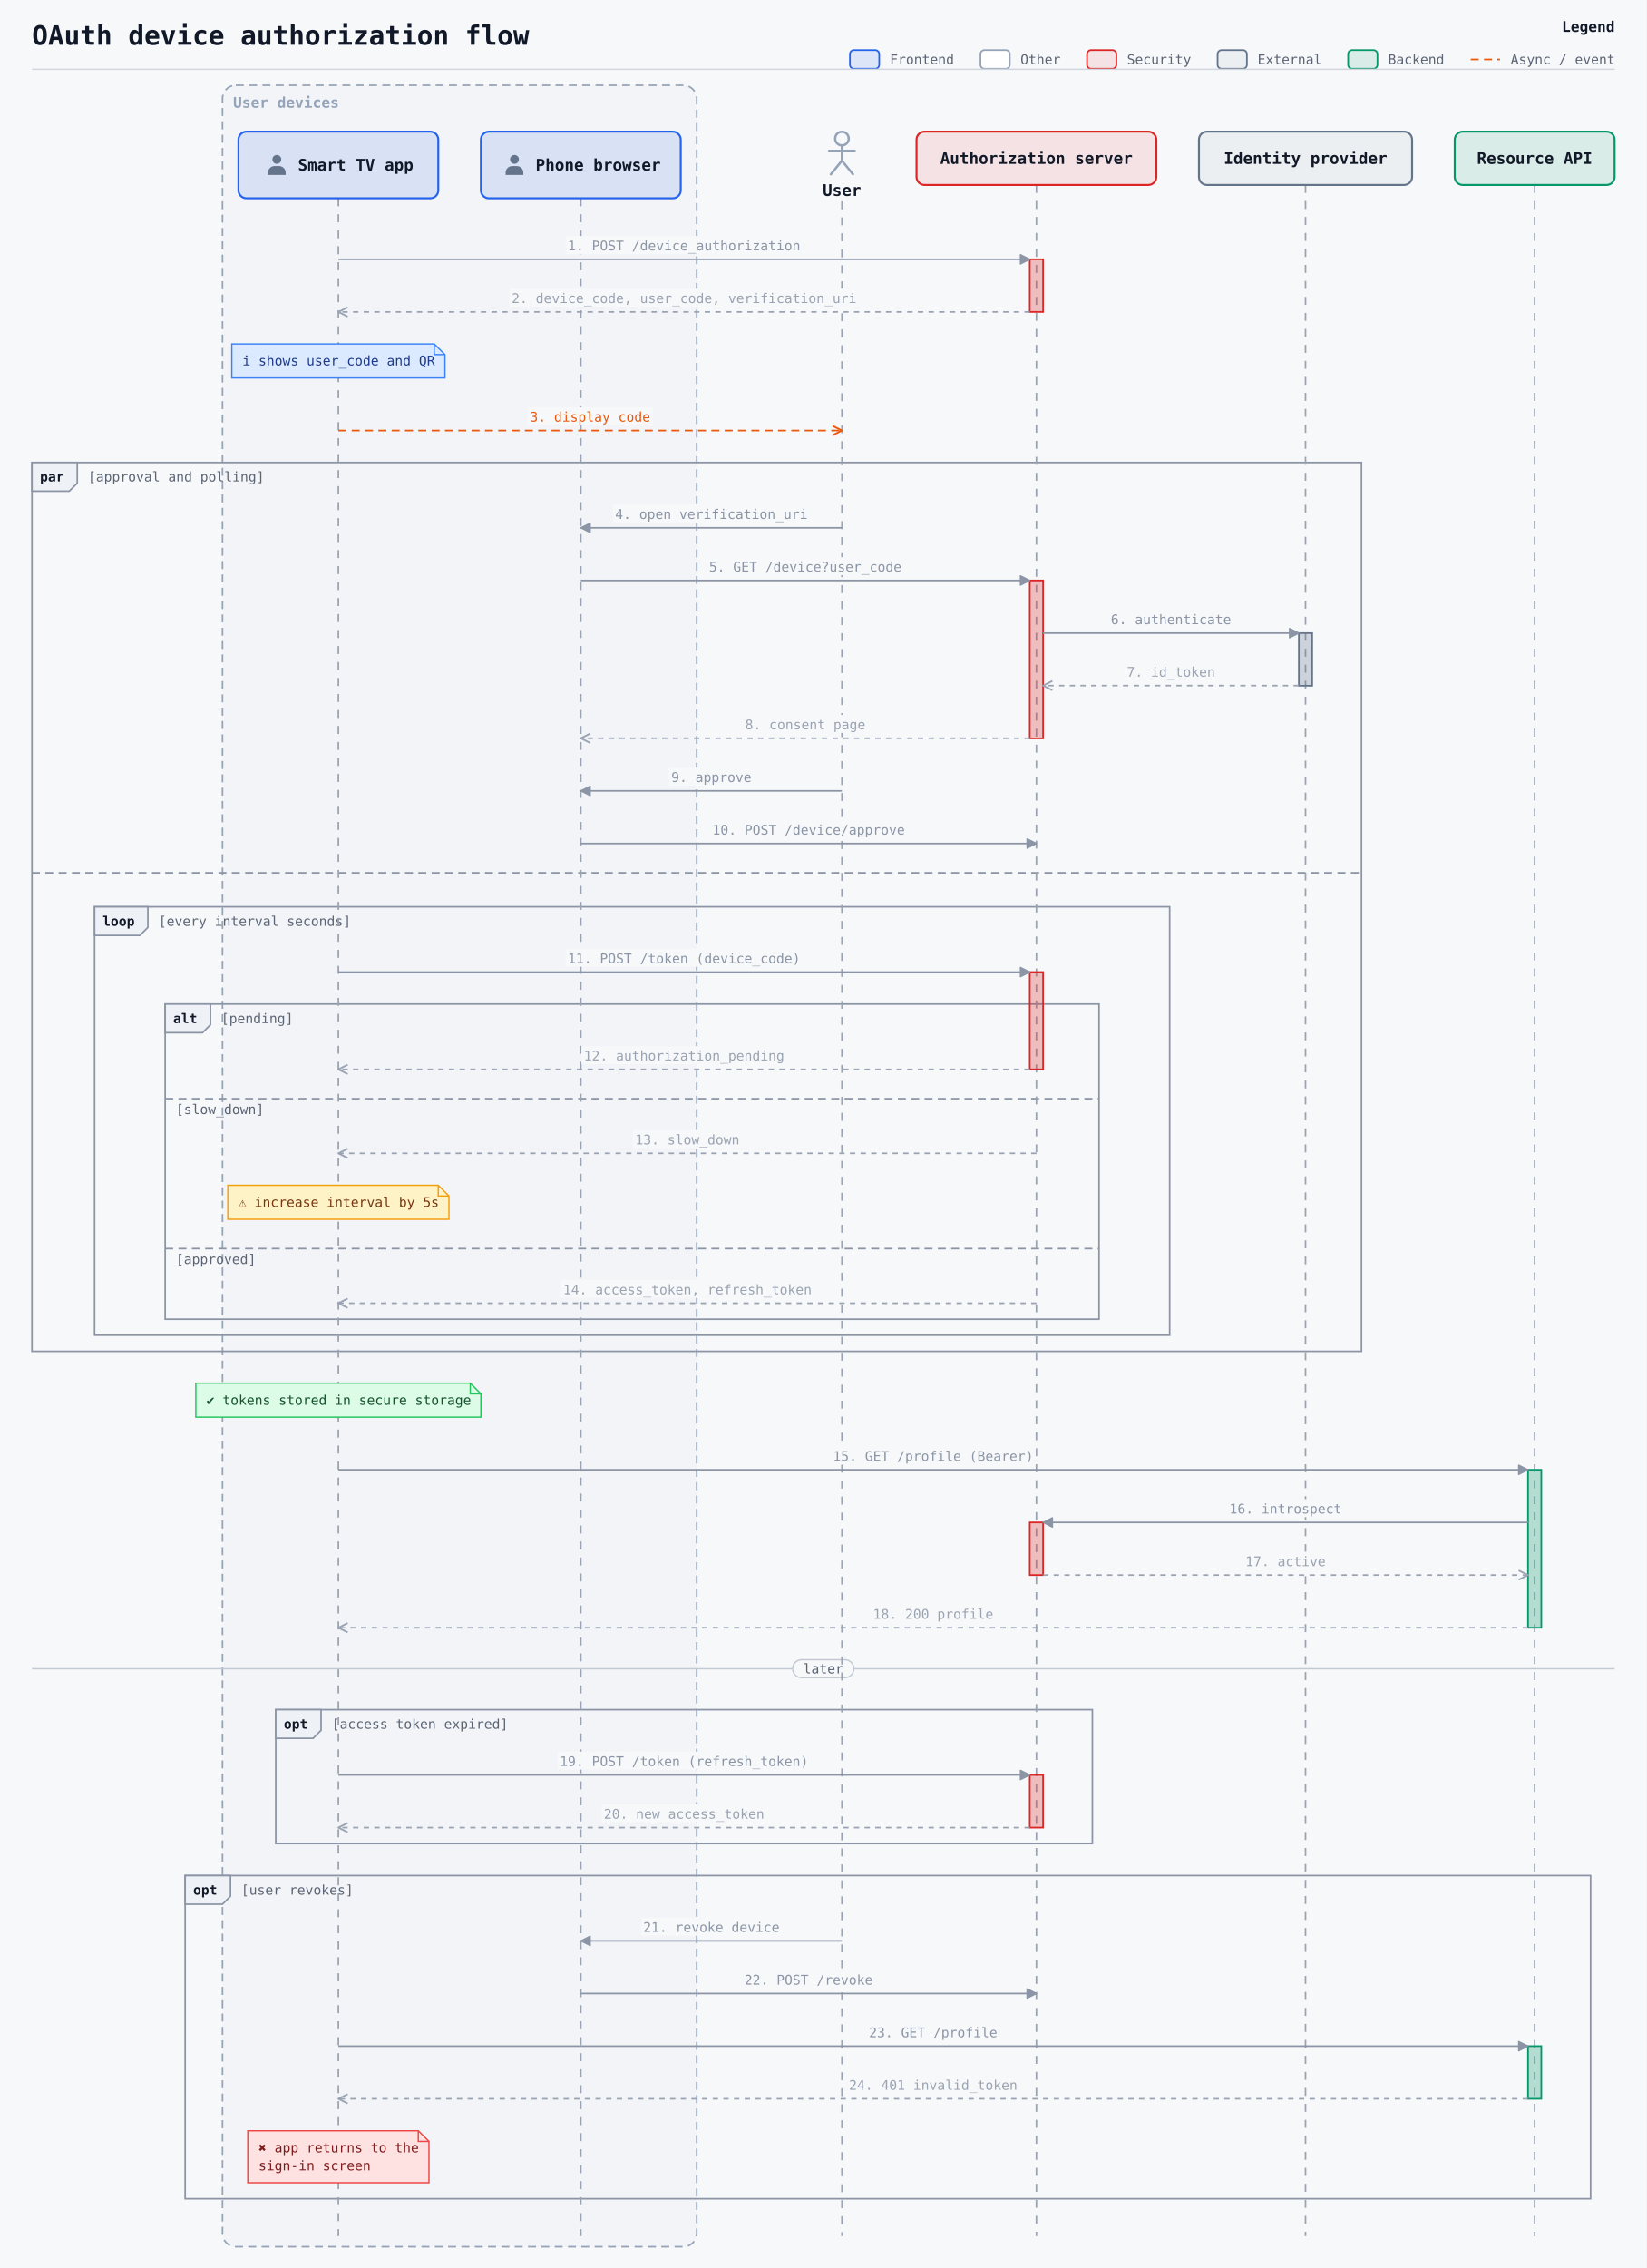
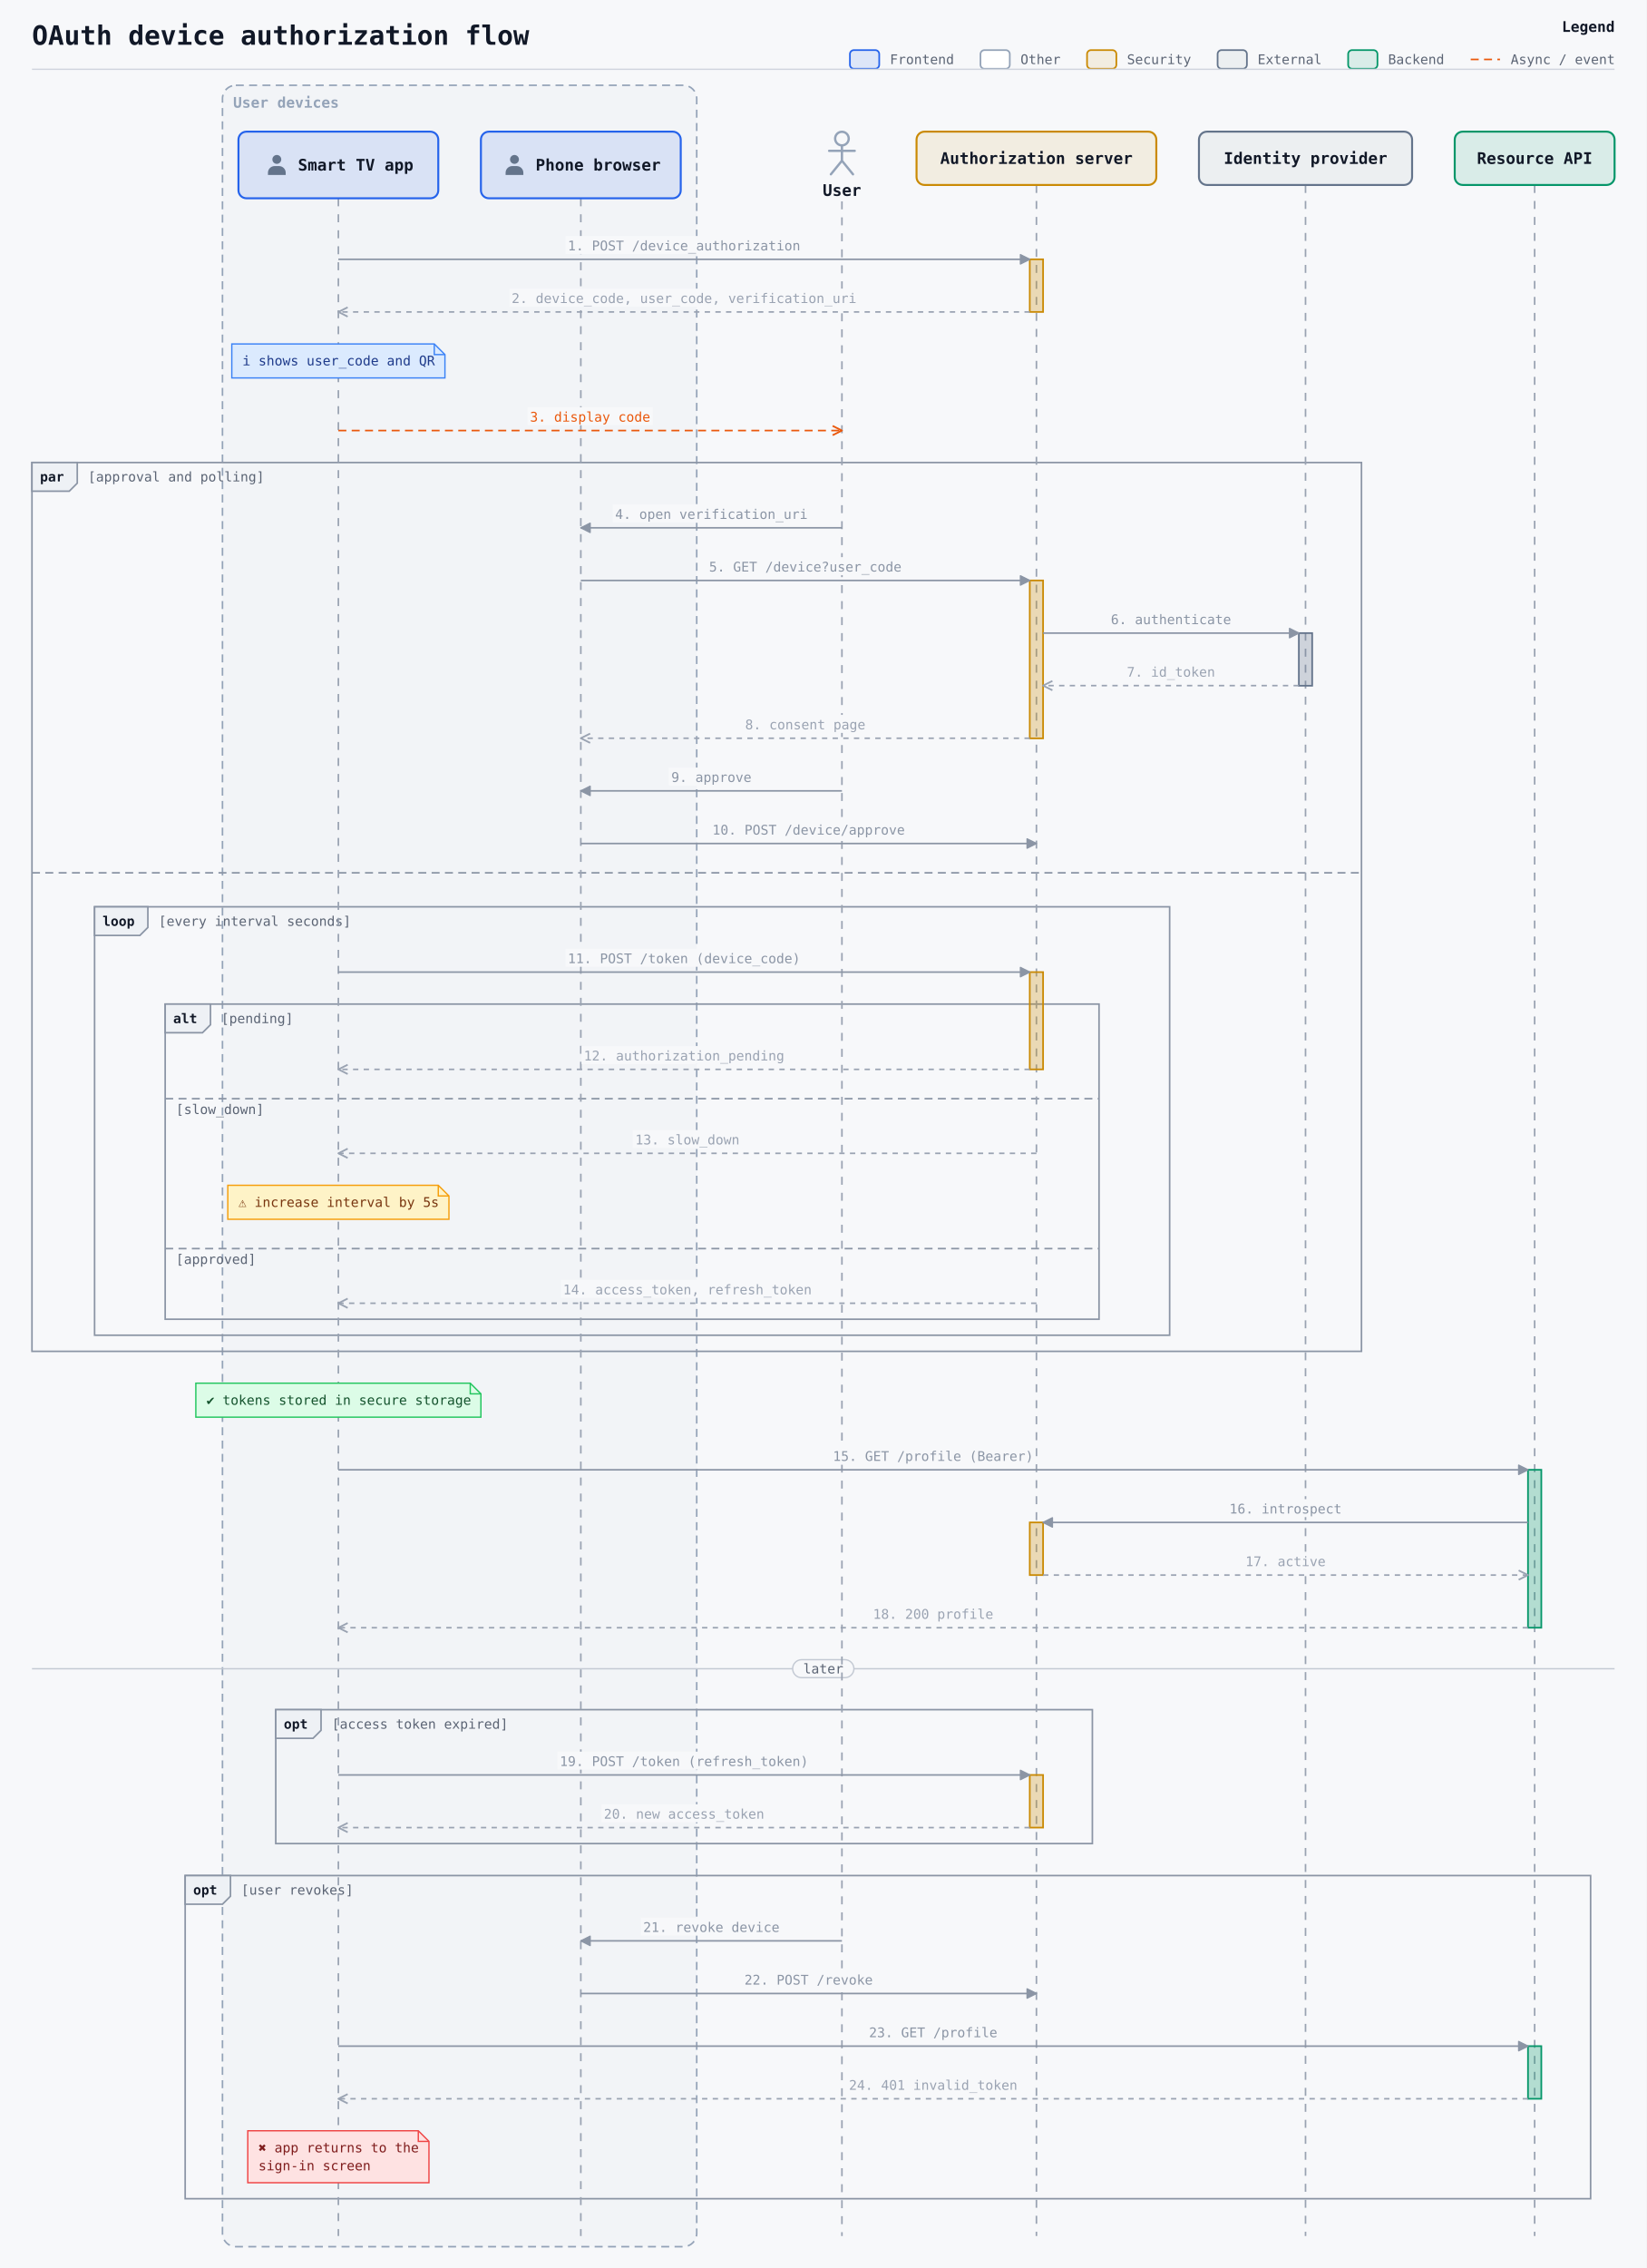
<svg xmlns="http://www.w3.org/2000/svg" version="1.1" width="1236" height="1702" viewBox="0 0 1236 1702" font-family="JetBrains Mono, ui-monospace, SFMono-Regular, Menlo, Consolas, monospace">
  <defs>
    <marker id="marker-arrow-0" viewBox="-1 -1 9 9" refX="7" refY="3.5" markerWidth="9" markerHeight="9" markerUnits="userSpaceOnUse" orient="auto-start-reverse">
      <path d="M0 0 L7 3.5 L0 7 Z" fill="#8b95a5" stroke="#8b95a5" stroke-width="1" stroke-linejoin="round" />
    </marker>
    <marker id="marker-open-1" viewBox="-1 -1 9 9" refX="7" refY="3.5" markerWidth="9" markerHeight="9" markerUnits="userSpaceOnUse" orient="auto-start-reverse">
      <path d="M0 0 L7 3.5 L0 7" fill="none" stroke="#9aa3b2" stroke-width="1.3" stroke-linejoin="round" />
    </marker>
    <marker id="marker-open-2" viewBox="-1 -1 9 9" refX="7" refY="3.5" markerWidth="9" markerHeight="9" markerUnits="userSpaceOnUse" orient="auto-start-reverse">
      <path d="M0 0 L7 3.5 L0 7" fill="none" stroke="#ea580c" stroke-width="1.3" stroke-linejoin="round" />
    </marker>
  </defs>
  <rect width="100%" height="100%" fill="#f7f8fa" />
  <text x="24" y="33.6" font-size="20" font-weight="bold" fill="#111827">OAuth device authorization flow</text>
  <rect x="167.0" y="64.0" width="356.0" height="1622.0" rx="10.0" fill="#94a3b8" fill-opacity="0.050" stroke="#94a3b8" stroke-width="1.2" stroke-dasharray="6 4" />
  <text x="175.0" y="80.8" font-size="11" font-weight="bold" fill="#94a3b8">User devices</text>
  <rect x="24.0" y="347.1" width="998.0" height="667.0" fill="none" stroke="#8b95a5" stroke-width="1.2" />
  <path d="M 24.0 347.1 H 58.0 V 362.6 L 52.0 368.6 H 24.0 Z" fill="#eef1f5" stroke="#8b95a5" stroke-width="1.2" />
  <text x="30.0" y="361.3" font-size="10" font-weight="bold" fill="#111827">par</text>
  <text x="66.0" y="361.3" font-size="10" fill="#5b6474">[approval and polling]</text>
  <line x1="24.0" y1="655.0" x2="1022.0" y2="655.0" stroke="#8b95a5" stroke-width="1.2" stroke-dasharray="6 4" />
  <rect x="71.0" y="680.5" width="807.0" height="321.5" fill="none" stroke="#8b95a5" stroke-width="1.2" />
  <path d="M 71.0 680.5 H 111.0 V 696.0 L 105.0 702.0 H 71.0 Z" fill="#eef1f5" stroke="#8b95a5" stroke-width="1.2" />
  <text x="77.0" y="694.8" font-size="10" font-weight="bold" fill="#111827">loop</text>
  <text x="119.0" y="694.8" font-size="10" fill="#5b6474">[every interval seconds]</text>
  <rect x="124.0" y="753.5" width="701.0" height="236.5" fill="none" stroke="#8b95a5" stroke-width="1.2" />
  <path d="M 124.0 753.5 H 158.0 V 769.0 L 152.0 775.0 H 124.0 Z" fill="#eef1f5" stroke="#8b95a5" stroke-width="1.2" />
  <text x="130.0" y="767.8" font-size="10" font-weight="bold" fill="#111827">alt</text>
  <text x="166.0" y="767.8" font-size="10" fill="#5b6474">[pending]</text>
  <line x1="124.0" y1="824.5" x2="825.0" y2="824.5" stroke="#8b95a5" stroke-width="1.2" stroke-dasharray="6 4" />
  <text x="132.0" y="836.0" font-size="10" fill="#5b6474">[slow_down]</text>
  <line x1="124.0" y1="937.0" x2="825.0" y2="937.0" stroke="#8b95a5" stroke-width="1.2" stroke-dasharray="6 4" />
  <text x="132.0" y="948.5" font-size="10" fill="#5b6474">[approved]</text>
  <rect x="207.0" y="1283.0" width="613.0" height="100.5" fill="none" stroke="#8b95a5" stroke-width="1.2" />
  <path d="M 207.0 1283.0 H 241.0 V 1298.5 L 235.0 1304.5 H 207.0 Z" fill="#eef1f5" stroke="#8b95a5" stroke-width="1.2" />
  <text x="213.0" y="1297.3" font-size="10" font-weight="bold" fill="#111827">opt</text>
  <text x="249.0" y="1297.3" font-size="10" fill="#5b6474">[access token expired]</text>
  <rect x="139.0" y="1407.5" width="1055.0" height="242.5" fill="none" stroke="#8b95a5" stroke-width="1.2" />
  <path d="M 139.0 1407.5 H 173.0 V 1423.0 L 167.0 1429.0 H 139.0 Z" fill="#eef1f5" stroke="#8b95a5" stroke-width="1.2" />
  <text x="145.0" y="1421.8" font-size="10" font-weight="bold" fill="#111827">opt</text>
  <text x="181.0" y="1421.8" font-size="10" fill="#5b6474">[user revokes]</text>
  <line x1="24.0" y1="1252.3" x2="1212.0" y2="1252.3" stroke="#c3c9d3" stroke-width="1.0" />
  <rect x="595.0" y="1245.5" width="46.0" height="13.5" rx="6.8" fill="#f7f8fa" stroke="#c3c9d3" stroke-width="1.0" />
  <text x="618.0" y="1255.8" text-anchor="middle" font-size="10" fill="#5b6474">later</text>
  <line x1="254.0" y1="148.8" x2="254.0" y2="1678.0" stroke="#9aa3b2" stroke-width="1.2" stroke-dasharray="6 6" />
  <line x1="436.0" y1="148.8" x2="436.0" y2="1678.0" stroke="#9aa3b2" stroke-width="1.2" stroke-dasharray="6 6" />
  <line x1="632.0" y1="151.1" x2="632.0" y2="1678.0" stroke="#9aa3b2" stroke-width="1.2" stroke-dasharray="6 6" />
  <line x1="778.0" y1="138.8" x2="778.0" y2="1678.0" stroke="#9aa3b2" stroke-width="1.2" stroke-dasharray="6 6" />
  <line x1="980.0" y1="138.8" x2="980.0" y2="1678.0" stroke="#9aa3b2" stroke-width="1.2" stroke-dasharray="6 6" />
  <line x1="1152.0" y1="138.8" x2="1152.0" y2="1678.0" stroke="#9aa3b2" stroke-width="1.2" stroke-dasharray="6 6" />
-   <rect x="773.0" y="194.6" width="10.0" height="39.5" fill="#dc2626" fill-opacity="0.28" stroke="#dc2626" stroke-width="1.25" />
-   <rect x="773.0" y="435.6" width="10.0" height="118.5" fill="#dc2626" fill-opacity="0.28" stroke="#dc2626" stroke-width="1.25" />
+   <rect x="773.0" y="194.6" width="10.0" height="39.5" fill="#ca8a04" fill-opacity="0.28" stroke="#ca8a04" stroke-width="1.25" />
+   <rect x="773.0" y="435.6" width="10.0" height="118.5" fill="#ca8a04" fill-opacity="0.28" stroke="#ca8a04" stroke-width="1.25" />
  <rect x="975.0" y="475.1" width="10.0" height="39.5" fill="#64748b" fill-opacity="0.28" stroke="#64748b" stroke-width="1.25" />
-   <rect x="773.0" y="729.5" width="10.0" height="73.0" fill="#dc2626" fill-opacity="0.28" stroke="#dc2626" stroke-width="1.25" />
+   <rect x="773.0" y="729.5" width="10.0" height="73.0" fill="#ca8a04" fill-opacity="0.28" stroke="#ca8a04" stroke-width="1.25" />
  <rect x="1147.0" y="1103.0" width="10.0" height="118.5" fill="#059669" fill-opacity="0.28" stroke="#059669" stroke-width="1.25" />
-   <rect x="773.0" y="1142.5" width="10.0" height="39.5" fill="#dc2626" fill-opacity="0.28" stroke="#dc2626" stroke-width="1.25" />
-   <rect x="773.0" y="1332.0" width="10.0" height="39.5" fill="#dc2626" fill-opacity="0.28" stroke="#dc2626" stroke-width="1.25" />
+   <rect x="773.0" y="1142.5" width="10.0" height="39.5" fill="#ca8a04" fill-opacity="0.28" stroke="#ca8a04" stroke-width="1.25" />
+   <rect x="773.0" y="1332.0" width="10.0" height="39.5" fill="#ca8a04" fill-opacity="0.28" stroke="#ca8a04" stroke-width="1.25" />
  <rect x="1147.0" y="1535.5" width="10.0" height="39.5" fill="#059669" fill-opacity="0.28" stroke="#059669" stroke-width="1.25" />
  <path fill="none" stroke="#8b95a5" stroke-width="1.2" marker-end="url(#marker-arrow-0)" d="M 254.0 194.6 H 773.0" />
  <rect x="424.5" y="177.1" width="178.0" height="13.5" fill="#f7f8fa" />
  <text x="513.5" y="187.9" text-anchor="middle" font-size="10" fill="#8b95a5">1. POST /device_authorization</text>
  <path fill="none" stroke="#9aa3b2" stroke-width="1.2" stroke-dasharray="4 4" marker-end="url(#marker-open-1)" d="M 773.0 234.1 H 254.0" />
  <rect x="382.5" y="216.6" width="262.0" height="13.5" fill="#f7f8fa" />
  <text x="513.5" y="227.4" text-anchor="middle" font-size="10" fill="#9aa3b2">2. device_code, user_code, verification_uri</text>
  <path fill="none" stroke="#ea580c" stroke-width="1.2" stroke-dasharray="6 4" marker-end="url(#marker-open-2)" d="M 254.0 323.1 H 632.0" />
  <rect x="396.0" y="305.6" width="94.0" height="13.5" fill="#f7f8fa" />
  <text x="443.0" y="316.4" text-anchor="middle" font-size="10" fill="#ea580c">3. display code</text>
  <path fill="none" stroke="#8b95a5" stroke-width="1.2" marker-end="url(#marker-arrow-0)" d="M 632.0 396.1 H 436.0" />
  <rect x="460.0" y="378.6" width="148.0" height="13.5" fill="#f7f8fa" />
  <text x="534.0" y="389.4" text-anchor="middle" font-size="10" fill="#8b95a5">4. open verification_uri</text>
  <path fill="none" stroke="#8b95a5" stroke-width="1.2" marker-end="url(#marker-arrow-0)" d="M 436.0 435.6 H 773.0" />
  <rect x="530.5" y="418.1" width="148.0" height="13.5" fill="#f7f8fa" />
  <text x="604.5" y="428.9" text-anchor="middle" font-size="10" fill="#8b95a5">5. GET /device?user_code</text>
  <path fill="none" stroke="#8b95a5" stroke-width="1.2" marker-end="url(#marker-arrow-0)" d="M 783.0 475.1 H 975.0" />
  <rect x="832.0" y="457.6" width="94.0" height="13.5" fill="#f7f8fa" />
  <text x="879.0" y="468.4" text-anchor="middle" font-size="10" fill="#8b95a5">6. authenticate</text>
  <path fill="none" stroke="#9aa3b2" stroke-width="1.2" stroke-dasharray="4 4" marker-end="url(#marker-open-1)" d="M 975.0 514.5 H 783.0" />
  <rect x="844.0" y="497.0" width="70.0" height="13.5" fill="#f7f8fa" />
  <text x="879.0" y="507.8" text-anchor="middle" font-size="10" fill="#9aa3b2">7. id_token</text>
  <path fill="none" stroke="#9aa3b2" stroke-width="1.2" stroke-dasharray="4 4" marker-end="url(#marker-open-1)" d="M 773.0 554.0 H 436.0" />
  <rect x="557.5" y="536.5" width="94.0" height="13.5" fill="#f7f8fa" />
  <text x="604.5" y="547.3" text-anchor="middle" font-size="10" fill="#9aa3b2">8. consent page</text>
  <path fill="none" stroke="#8b95a5" stroke-width="1.2" marker-end="url(#marker-arrow-0)" d="M 632.0 593.5 H 436.0" />
  <rect x="502.0" y="576.0" width="64.0" height="13.5" fill="#f7f8fa" />
  <text x="534.0" y="586.8" text-anchor="middle" font-size="10" fill="#8b95a5">9. approve</text>
  <path fill="none" stroke="#8b95a5" stroke-width="1.2" marker-end="url(#marker-arrow-0)" d="M 436.0 633.0 H 778.0" />
  <rect x="533.0" y="615.5" width="148.0" height="13.5" fill="#f7f8fa" />
  <text x="607.0" y="626.3" text-anchor="middle" font-size="10" fill="#8b95a5">10. POST /device/approve</text>
  <path fill="none" stroke="#8b95a5" stroke-width="1.2" marker-end="url(#marker-arrow-0)" d="M 254.0 729.5 H 773.0" />
  <rect x="424.5" y="712.0" width="178.0" height="13.5" fill="#f7f8fa" />
  <text x="513.5" y="722.8" text-anchor="middle" font-size="10" fill="#8b95a5">11. POST /token (device_code)</text>
  <path fill="none" stroke="#9aa3b2" stroke-width="1.2" stroke-dasharray="4 4" marker-end="url(#marker-open-1)" d="M 773.0 802.5 H 254.0" />
  <rect x="436.5" y="785.0" width="154.0" height="13.5" fill="#f7f8fa" />
  <text x="513.5" y="795.8" text-anchor="middle" font-size="10" fill="#9aa3b2">12. authorization_pending</text>
  <path fill="none" stroke="#9aa3b2" stroke-width="1.2" stroke-dasharray="4 4" marker-end="url(#marker-open-1)" d="M 778.0 865.5 H 254.0" />
  <rect x="475.0" y="848.0" width="82.0" height="13.5" fill="#f7f8fa" />
  <text x="516.0" y="858.8" text-anchor="middle" font-size="10" fill="#9aa3b2">13. slow_down</text>
  <path fill="none" stroke="#9aa3b2" stroke-width="1.2" stroke-dasharray="4 4" marker-end="url(#marker-open-1)" d="M 778.0 978.0 H 254.0" />
  <rect x="421.0" y="960.5" width="190.0" height="13.5" fill="#f7f8fa" />
  <text x="516.0" y="971.3" text-anchor="middle" font-size="10" fill="#9aa3b2">14. access_token, refresh_token</text>
  <path fill="none" stroke="#8b95a5" stroke-width="1.2" marker-end="url(#marker-arrow-0)" d="M 254.0 1103.0 H 1147.0" />
  <rect x="623.5" y="1085.5" width="154.0" height="13.5" fill="#f7f8fa" />
  <text x="700.5" y="1096.3" text-anchor="middle" font-size="10" fill="#8b95a5">15. GET /profile (Bearer)</text>
  <path fill="none" stroke="#8b95a5" stroke-width="1.2" marker-end="url(#marker-arrow-0)" d="M 1147.0 1142.5 H 783.0" />
  <rect x="921.0" y="1125.0" width="88.0" height="13.5" fill="#f7f8fa" />
  <text x="965.0" y="1135.8" text-anchor="middle" font-size="10" fill="#8b95a5">16. introspect</text>
  <path fill="none" stroke="#9aa3b2" stroke-width="1.2" stroke-dasharray="4 4" marker-end="url(#marker-open-1)" d="M 783.0 1182.0 H 1147.0" />
  <rect x="933.0" y="1164.5" width="64.0" height="13.5" fill="#f7f8fa" />
  <text x="965.0" y="1175.3" text-anchor="middle" font-size="10" fill="#9aa3b2">17. active</text>
  <path fill="none" stroke="#9aa3b2" stroke-width="1.2" stroke-dasharray="4 4" marker-end="url(#marker-open-1)" d="M 1147.0 1221.5 H 254.0" />
  <rect x="653.5" y="1204.0" width="94.0" height="13.5" fill="#f7f8fa" />
  <text x="700.5" y="1214.8" text-anchor="middle" font-size="10" fill="#9aa3b2">18. 200 profile</text>
  <path fill="none" stroke="#8b95a5" stroke-width="1.2" marker-end="url(#marker-arrow-0)" d="M 254.0 1332.0 H 773.0" />
  <rect x="418.5" y="1314.5" width="190.0" height="13.5" fill="#f7f8fa" />
  <text x="513.5" y="1325.3" text-anchor="middle" font-size="10" fill="#8b95a5">19. POST /token (refresh_token)</text>
  <path fill="none" stroke="#9aa3b2" stroke-width="1.2" stroke-dasharray="4 4" marker-end="url(#marker-open-1)" d="M 773.0 1371.5 H 254.0" />
  <rect x="451.5" y="1354.0" width="124.0" height="13.5" fill="#f7f8fa" />
  <text x="513.5" y="1364.8" text-anchor="middle" font-size="10" fill="#9aa3b2">20. new access_token</text>
  <path fill="none" stroke="#8b95a5" stroke-width="1.2" marker-end="url(#marker-arrow-0)" d="M 632.0 1456.5 H 436.0" />
  <rect x="481.0" y="1439.0" width="106.0" height="13.5" fill="#f7f8fa" />
  <text x="534.0" y="1449.8" text-anchor="middle" font-size="10" fill="#8b95a5">21. revoke device</text>
  <path fill="none" stroke="#8b95a5" stroke-width="1.2" marker-end="url(#marker-arrow-0)" d="M 436.0 1496.0 H 778.0" />
  <rect x="557.0" y="1478.5" width="100.0" height="13.5" fill="#f7f8fa" />
  <text x="607.0" y="1489.3" text-anchor="middle" font-size="10" fill="#8b95a5">22. POST /revoke</text>
  <path fill="none" stroke="#8b95a5" stroke-width="1.2" marker-end="url(#marker-arrow-0)" d="M 254.0 1535.5 H 1147.0" />
  <rect x="650.5" y="1518.0" width="100.0" height="13.5" fill="#f7f8fa" />
  <text x="700.5" y="1528.8" text-anchor="middle" font-size="10" fill="#8b95a5">23. GET /profile</text>
  <path fill="none" stroke="#9aa3b2" stroke-width="1.2" stroke-dasharray="4 4" marker-end="url(#marker-open-1)" d="M 1147.0 1575.0 H 254.0" />
  <rect x="635.5" y="1557.5" width="130.0" height="13.5" fill="#f7f8fa" />
  <text x="700.5" y="1568.3" text-anchor="middle" font-size="10" fill="#9aa3b2">24. 401 invalid_token</text>
  <path d="M 174.0 258.1 H 326.0 L 334.0 266.1 V 283.6 H 174.0 Z" fill="#dbeafe" stroke="#3b82f6" stroke-width="1" />
  <path d="M 326.0 258.1 V 266.1 H 334.0" fill="none" stroke="#3b82f6" stroke-width="1" />
  <text x="182.0" y="274.2" font-size="10" fill="#1e3a8a">ℹ shows user_code and QR</text>
  <path d="M 171.0 889.5 H 329.0 L 337.0 897.5 V 915.0 H 171.0 Z" fill="#fef3c7" stroke="#f59e0b" stroke-width="1" />
  <path d="M 329.0 889.5 V 897.5 H 337.0" fill="none" stroke="#f59e0b" stroke-width="1" />
  <text x="179.0" y="905.7" font-size="10" fill="#78350f">⚠ increase interval by 5s</text>
  <path d="M 147.0 1038.0 H 353.0 L 361.0 1046.0 V 1063.5 H 147.0 Z" fill="#dcfce7" stroke="#22c55e" stroke-width="1" />
  <path d="M 353.0 1038.0 V 1046.0 H 361.0" fill="none" stroke="#22c55e" stroke-width="1" />
  <text x="155.0" y="1054.2" font-size="10" fill="#14532d">✔ tokens stored in secure storage</text>
  <path d="M 186.0 1599.0 H 314.0 L 322.0 1607.0 V 1638.0 H 186.0 Z" fill="#fee2e2" stroke="#ef4444" stroke-width="1" />
  <path d="M 314.0 1599.0 V 1607.0 H 322.0" fill="none" stroke="#ef4444" stroke-width="1" />
  <text x="194.0" y="1615.2" font-size="10" fill="#7f1d1d">✖ app returns to the</text>
  <text x="194.0" y="1628.7" font-size="10" fill="#7f1d1d">sign-in screen</text>
  <rect fill="#2563eb" fill-opacity="0.122" stroke="#2563eb" stroke-width="1.5" x="179.0" y="98.8" width="150.0" height="50.0" rx="6.0" />
  <svg class="node-tech-icon" x="197.8" y="113.8" width="20.0" height="20.0" viewBox="0 0 24 24" preserveAspectRatio="xMidYMid meet">
    <g>
      <circle cx="12" cy="7" r="4" fill="#64748b" />
      <path fill="#64748b" d="M4 21v-2a6 6 0 0 1 6-6h4a6 6 0 0 1 6 6v2H4z" />
    </g>
  </svg>
  <text x="267.0" y="128.0" text-anchor="middle" font-size="12" font-weight="bold" fill="#111827">
    <tspan>Smart TV app</tspan>
  </text>
  <rect fill="#2563eb" fill-opacity="0.122" stroke="#2563eb" stroke-width="1.5" x="361.0" y="98.8" width="150.0" height="50.0" rx="6.0" />
  <svg class="node-tech-icon" x="376.2" y="113.8" width="20.0" height="20.0" viewBox="0 0 24 24" preserveAspectRatio="xMidYMid meet">
    <g>
      <circle cx="12" cy="7" r="4" fill="#64748b" />
      <path fill="#64748b" d="M4 21v-2a6 6 0 0 1 6-6h4a6 6 0 0 1 6 6v2H4z" />
    </g>
  </svg>
  <text x="449.0" y="128.0" text-anchor="middle" font-size="12" font-weight="bold" fill="#111827">
    <tspan>Phone browser</tspan>
  </text>
  <circle cx="632.0" cy="104.0" r="5.1" fill="none" stroke="#94a3b8" stroke-width="1.75" />
  <path d="M 632.0 109.1 V 120.6 M 622.4 113.2 H 641.6 M 632.0 120.6 L 623.7 130.8 M 632.0 120.6 L 640.3 130.8" fill="none" stroke="#94a3b8" stroke-width="1.75" stroke-linecap="round" />
  <text x="632.0" y="147.0" text-anchor="middle" font-size="12" font-weight="bold" fill="#111827">User</text>
-   <rect fill="#dc2626" fill-opacity="0.102" stroke="#dc2626" stroke-width="1.5" x="688.0" y="98.8" width="180.0" height="40.0" rx="6.0" />
+   <rect fill="#ca8a04" fill-opacity="0.102" stroke="#ca8a04" stroke-width="1.5" x="688.0" y="98.8" width="180.0" height="40.0" rx="6.0" />
  <text x="778.0" y="123.0" text-anchor="middle" font-size="12" font-weight="bold" fill="#111827">
    <tspan>Authorization server</tspan>
  </text>
  <rect fill="#64748b" fill-opacity="0.078" stroke="#64748b" stroke-width="1.5" x="900.0" y="98.8" width="160.0" height="40.0" rx="6.0" />
  <text x="980.0" y="123.0" text-anchor="middle" font-size="12" font-weight="bold" fill="#111827">
    <tspan>Identity provider</tspan>
  </text>
  <rect fill="#059669" fill-opacity="0.122" stroke="#059669" stroke-width="1.5" x="1092.0" y="98.8" width="120.0" height="40.0" rx="6.0" />
  <text x="1152.0" y="123.0" text-anchor="middle" font-size="12" font-weight="bold" fill="#111827">
    <tspan>Resource API</tspan>
  </text>
  <text x="1172.4" y="23.9" font-size="11" font-weight="bold" fill="#111827">Legend</text>
  <rect x="638.0" y="37.6" width="22" height="14" rx="3" fill="#2563eb" fill-opacity="0.122" stroke="#2563eb" stroke-width="1.25" />
  <text x="668.0" y="48.1" font-size="10" fill="#5b6474">Frontend</text>
  <rect x="736.0" y="37.6" width="22" height="14" rx="3" fill="#ffffff" fill-opacity="1.000" stroke="#94a3b8" stroke-width="1.25" />
  <text x="766.0" y="48.1" font-size="10" fill="#5b6474">Other</text>
-   <rect x="816.0" y="37.6" width="22" height="14" rx="3" fill="#dc2626" fill-opacity="0.102" stroke="#dc2626" stroke-width="1.25" />
+   <rect x="816.0" y="37.6" width="22" height="14" rx="3" fill="#ca8a04" fill-opacity="0.102" stroke="#ca8a04" stroke-width="1.25" />
  <text x="846.0" y="48.1" font-size="10" fill="#5b6474">Security</text>
  <rect x="914.0" y="37.6" width="22" height="14" rx="3" fill="#64748b" fill-opacity="0.078" stroke="#64748b" stroke-width="1.25" />
  <text x="944.0" y="48.1" font-size="10" fill="#5b6474">External</text>
  <rect x="1012.0" y="37.6" width="22" height="14" rx="3" fill="#059669" fill-opacity="0.122" stroke="#059669" stroke-width="1.25" />
  <text x="1042.0" y="48.1" font-size="10" fill="#5b6474">Backend</text>
  <line x1="1104.0" y1="44.6" x2="1126.0" y2="44.6" stroke="#ea580c" stroke-width="1.2" stroke-dasharray="6 4" />
  <text x="1134.0" y="48.1" font-size="10" fill="#5b6474">Async / event</text>
  <line x1="24" y1="52.0" x2="1212.0" y2="52.0" stroke="#d0d5de" stroke-width="1" />
</svg>
